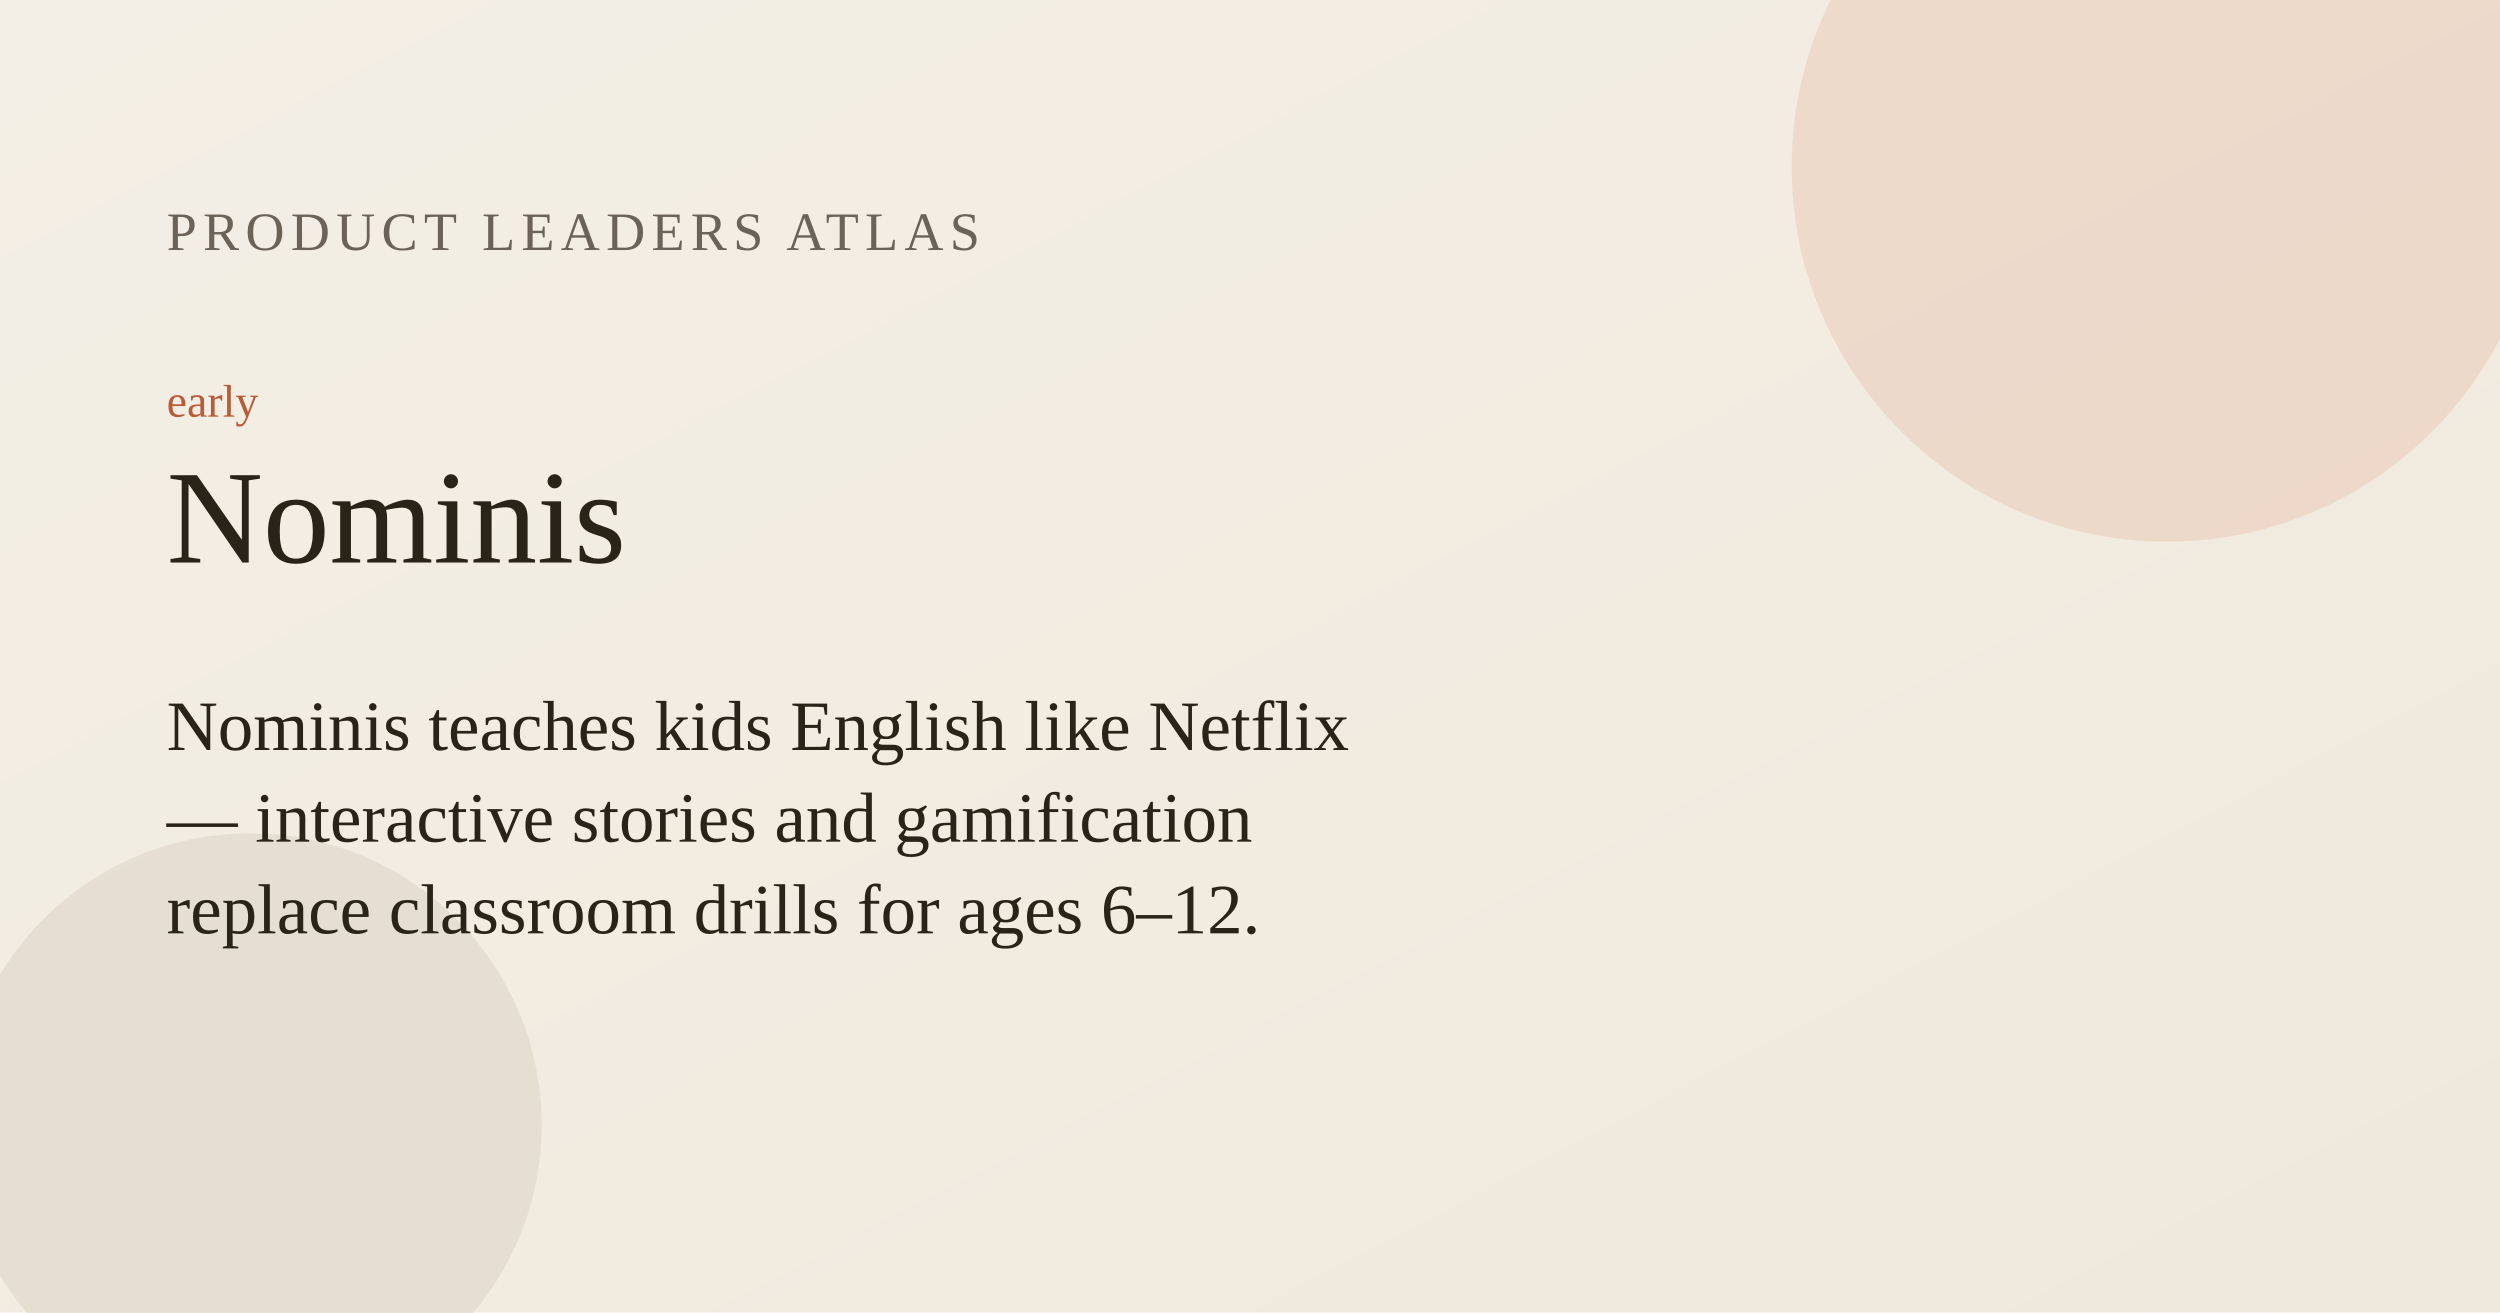
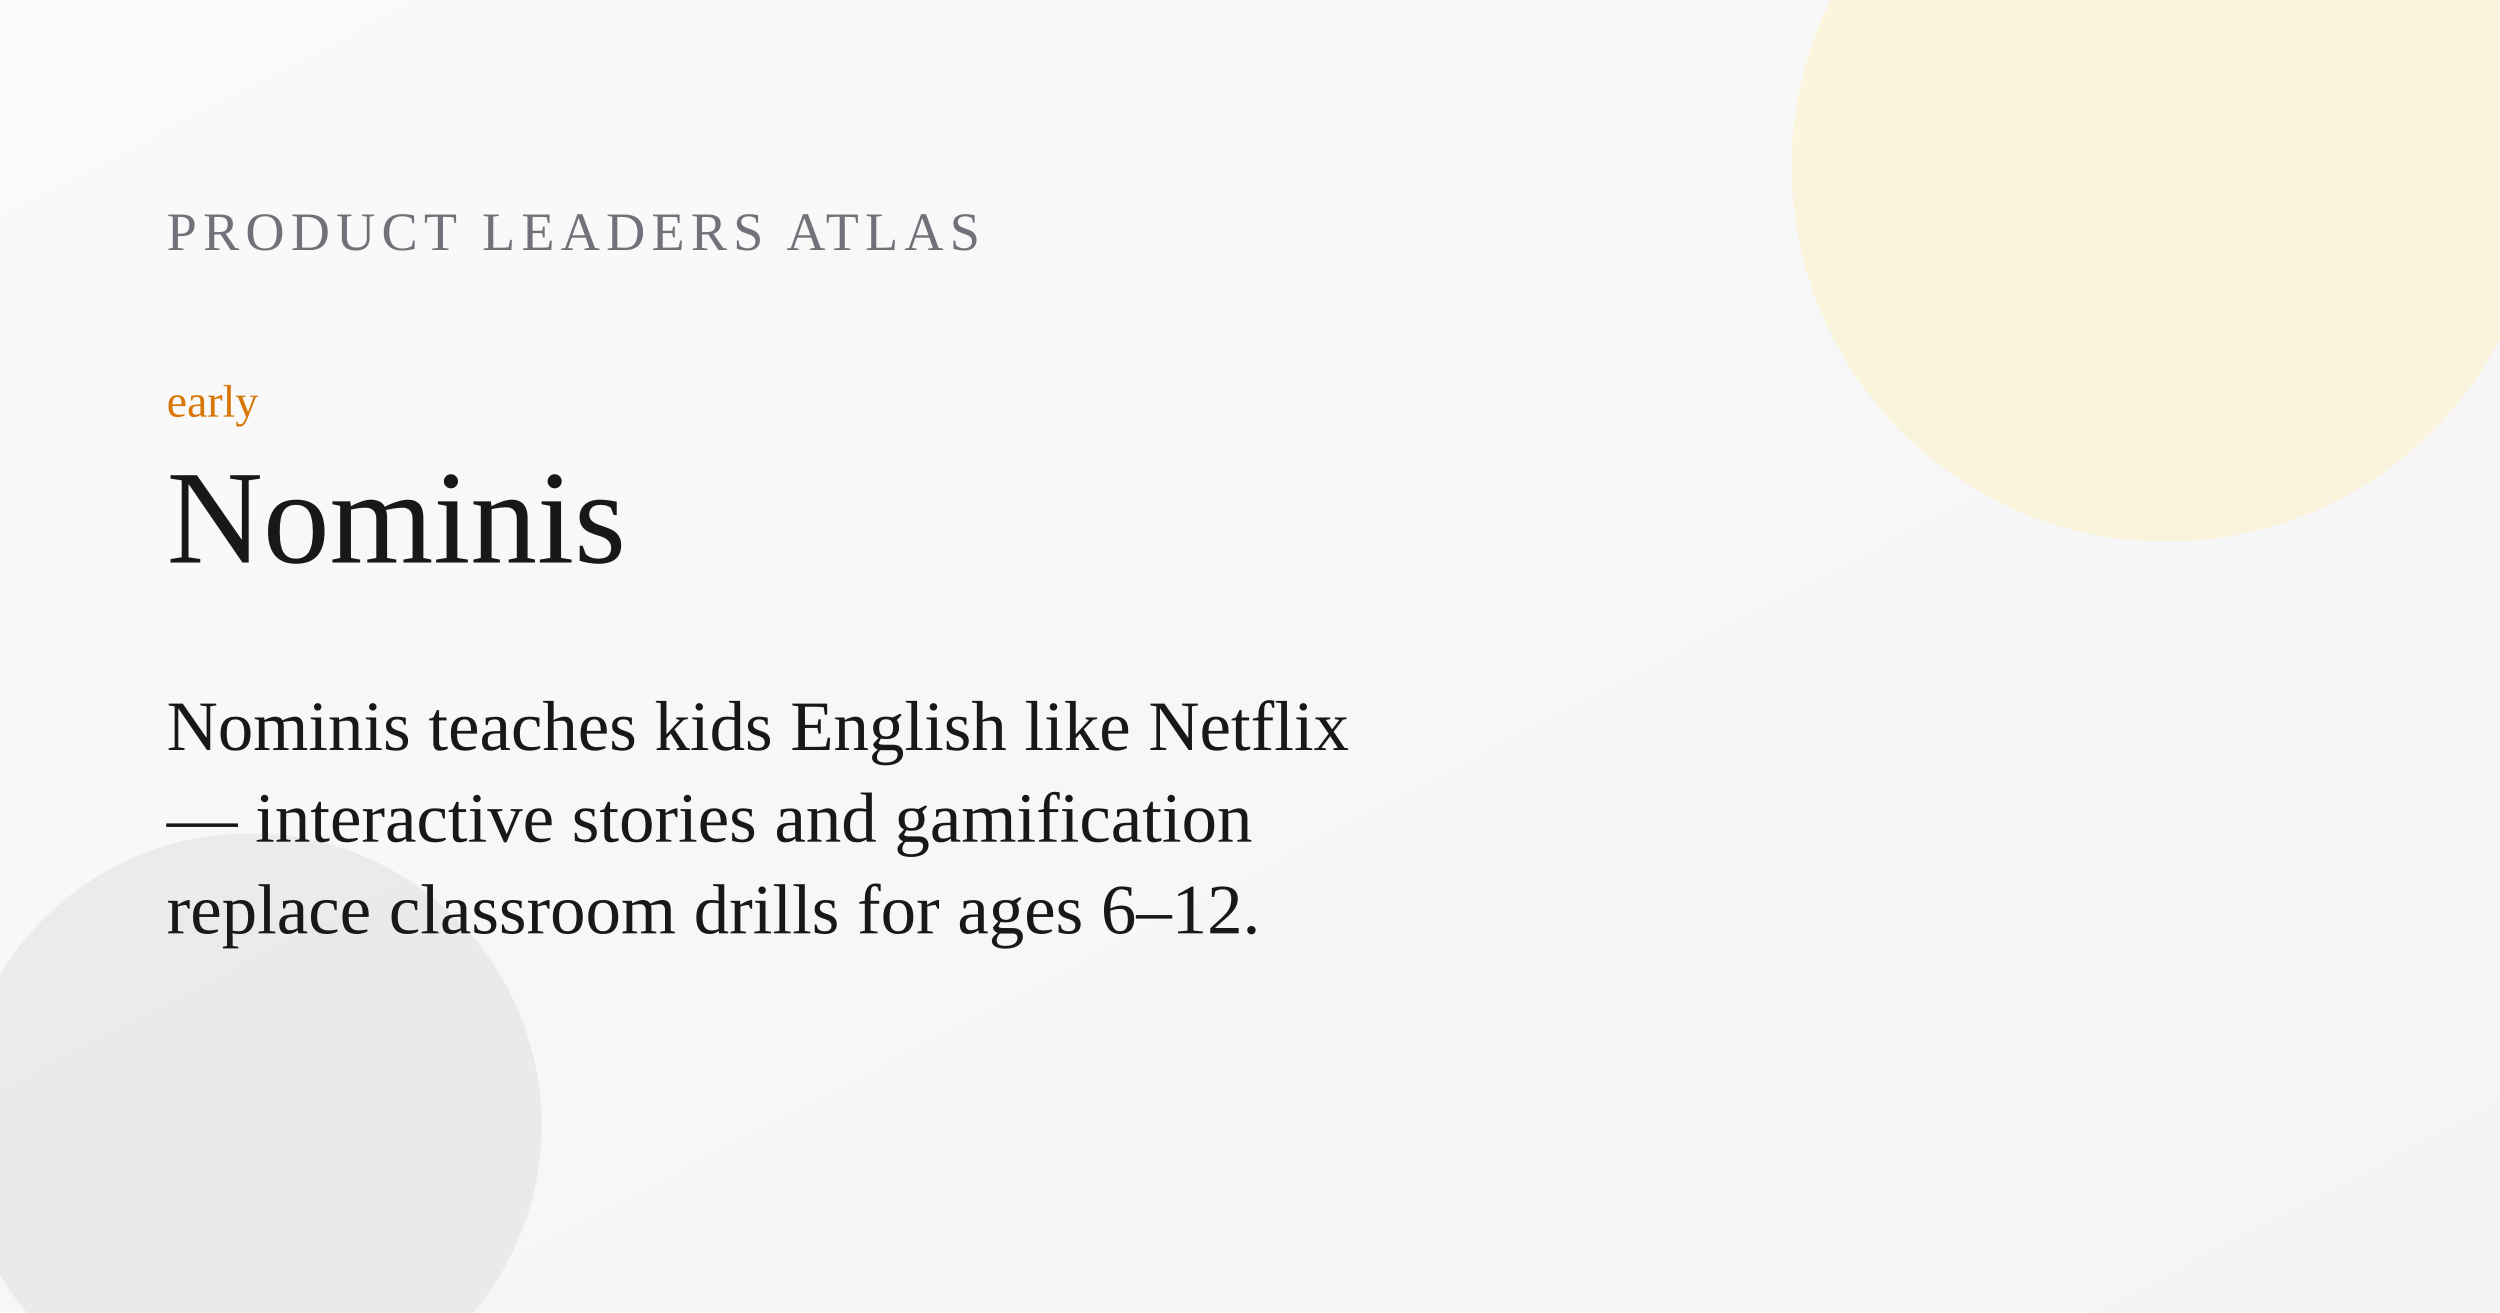
<svg xmlns="http://www.w3.org/2000/svg" width="1200" height="630" viewBox="0 0 1200 630" role="img" aria-label="Nominis">
  <defs>
    <linearGradient id="bg" x1="0" y1="0" x2="1" y2="1">
-       <stop offset="0%" stop-color="#f4efe6" />
-       <stop offset="100%" stop-color="#efe8dc" />
+       <stop offset="0%" stop-color="#fafafa" />
+       <stop offset="100%" stop-color="#f4f4f5" />
    </linearGradient>
  </defs>
  <rect width="1200" height="630" fill="url(#bg)" />
-   <circle cx="1040" cy="80" r="180" fill="#e8c4b0" opacity="0.45" />
-   <circle cx="120" cy="540" r="140" fill="#ddd4c4" opacity="0.55" />
-   <text x="80" y="120" font-family="Georgia, 'Times New Roman', serif" font-size="26" fill="#6b6358" letter-spacing="3">PRODUCT LEADERS ATLAS</text>
-   <text x="80" y="200" font-family="Georgia, 'Times New Roman', serif" font-size="22" fill="#b85c38">early</text>
-   <text x="80" y="270" font-family="Georgia, 'Times New Roman', serif" font-size="64" fill="#2a2318">Nominis</text>
-   <text x="80" y="360" font-family="Georgia, 'Times New Roman', serif" font-size="34" fill="#2a2318">
+   <circle cx="1040" cy="80" r="180" fill="#fef3c7" opacity="0.55" />
+   <circle cx="120" cy="540" r="140" fill="#e4e4e7" opacity="0.65" />
+   <text x="80" y="120" font-family="Georgia, 'Times New Roman', serif" font-size="26" fill="#71717a" letter-spacing="3">PRODUCT LEADERS ATLAS</text>
+   <text x="80" y="200" font-family="Georgia, 'Times New Roman', serif" font-size="22" fill="#d97706">early</text>
+   <text x="80" y="270" font-family="Georgia, 'Times New Roman', serif" font-size="64" fill="#18181b">Nominis</text>
+   <text x="80" y="360" font-family="Georgia, 'Times New Roman', serif" font-size="34" fill="#18181b">
    <tspan x="80" dy="0">Nominis teaches kids English like Netflix</tspan>
    <tspan x="80" dy="44">— interactive stories and gamification</tspan>
    <tspan x="80" dy="44">replace classroom drills for ages 6–12.</tspan>
  </text>
</svg>
